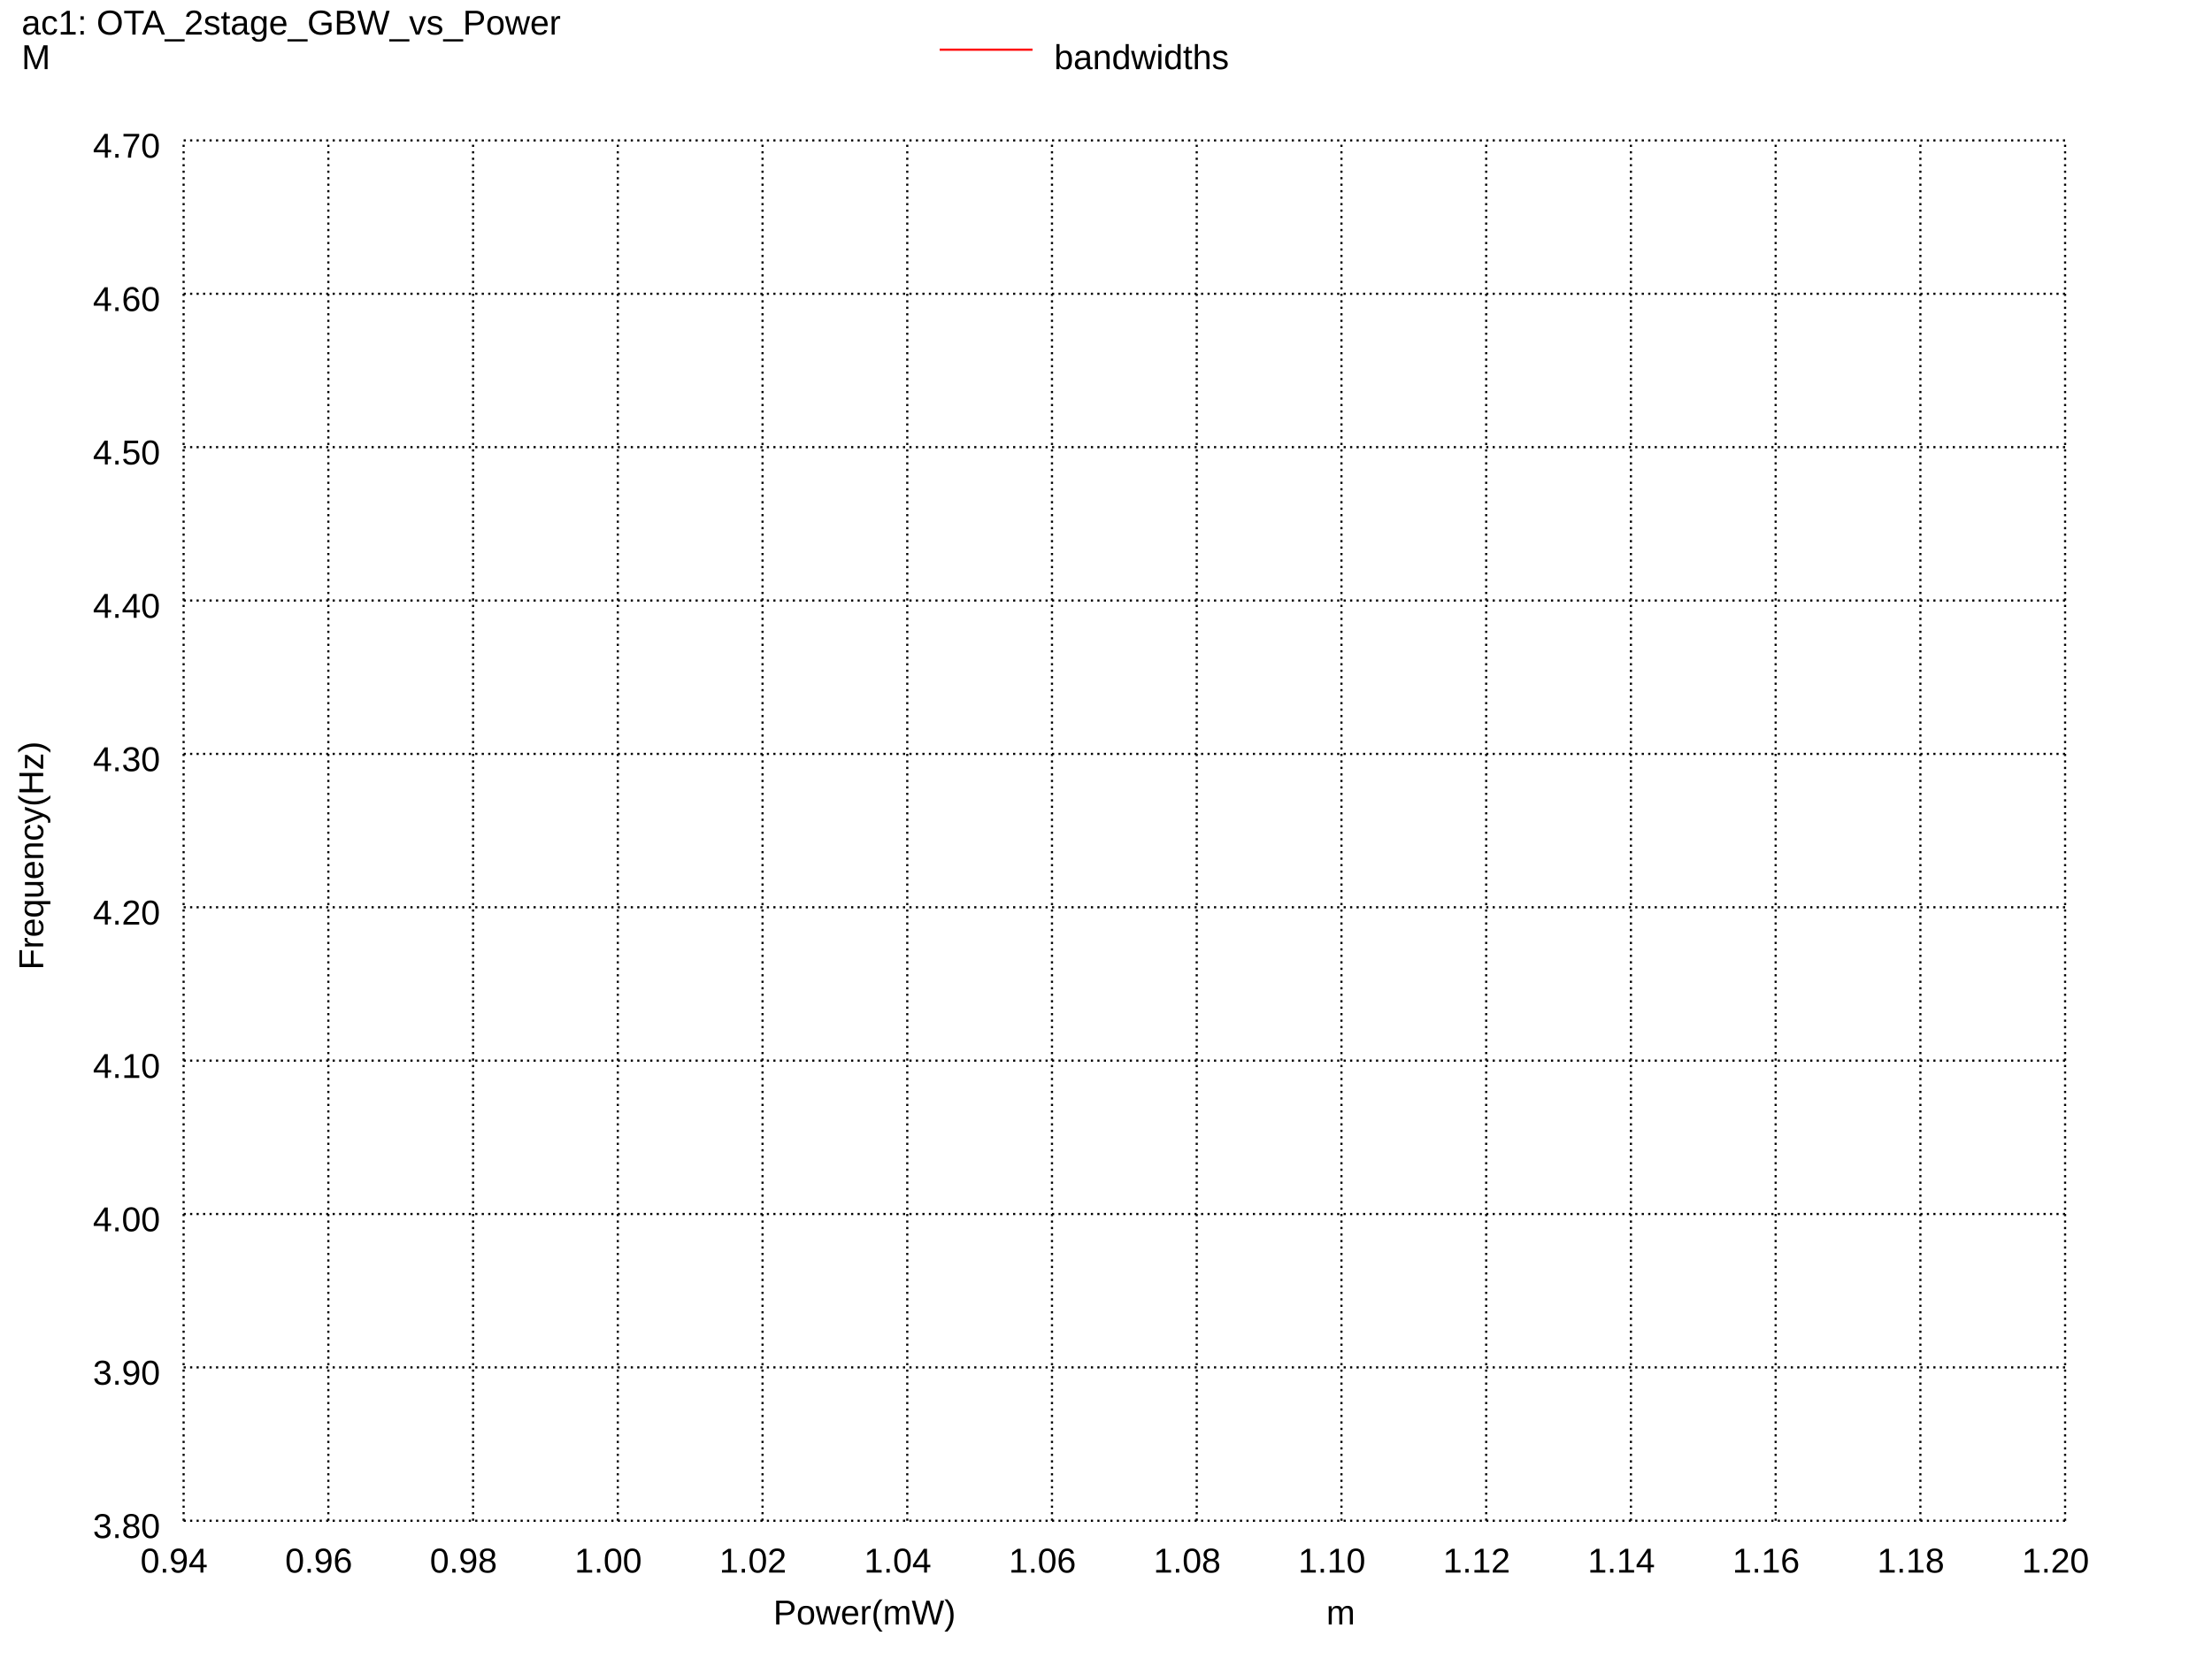
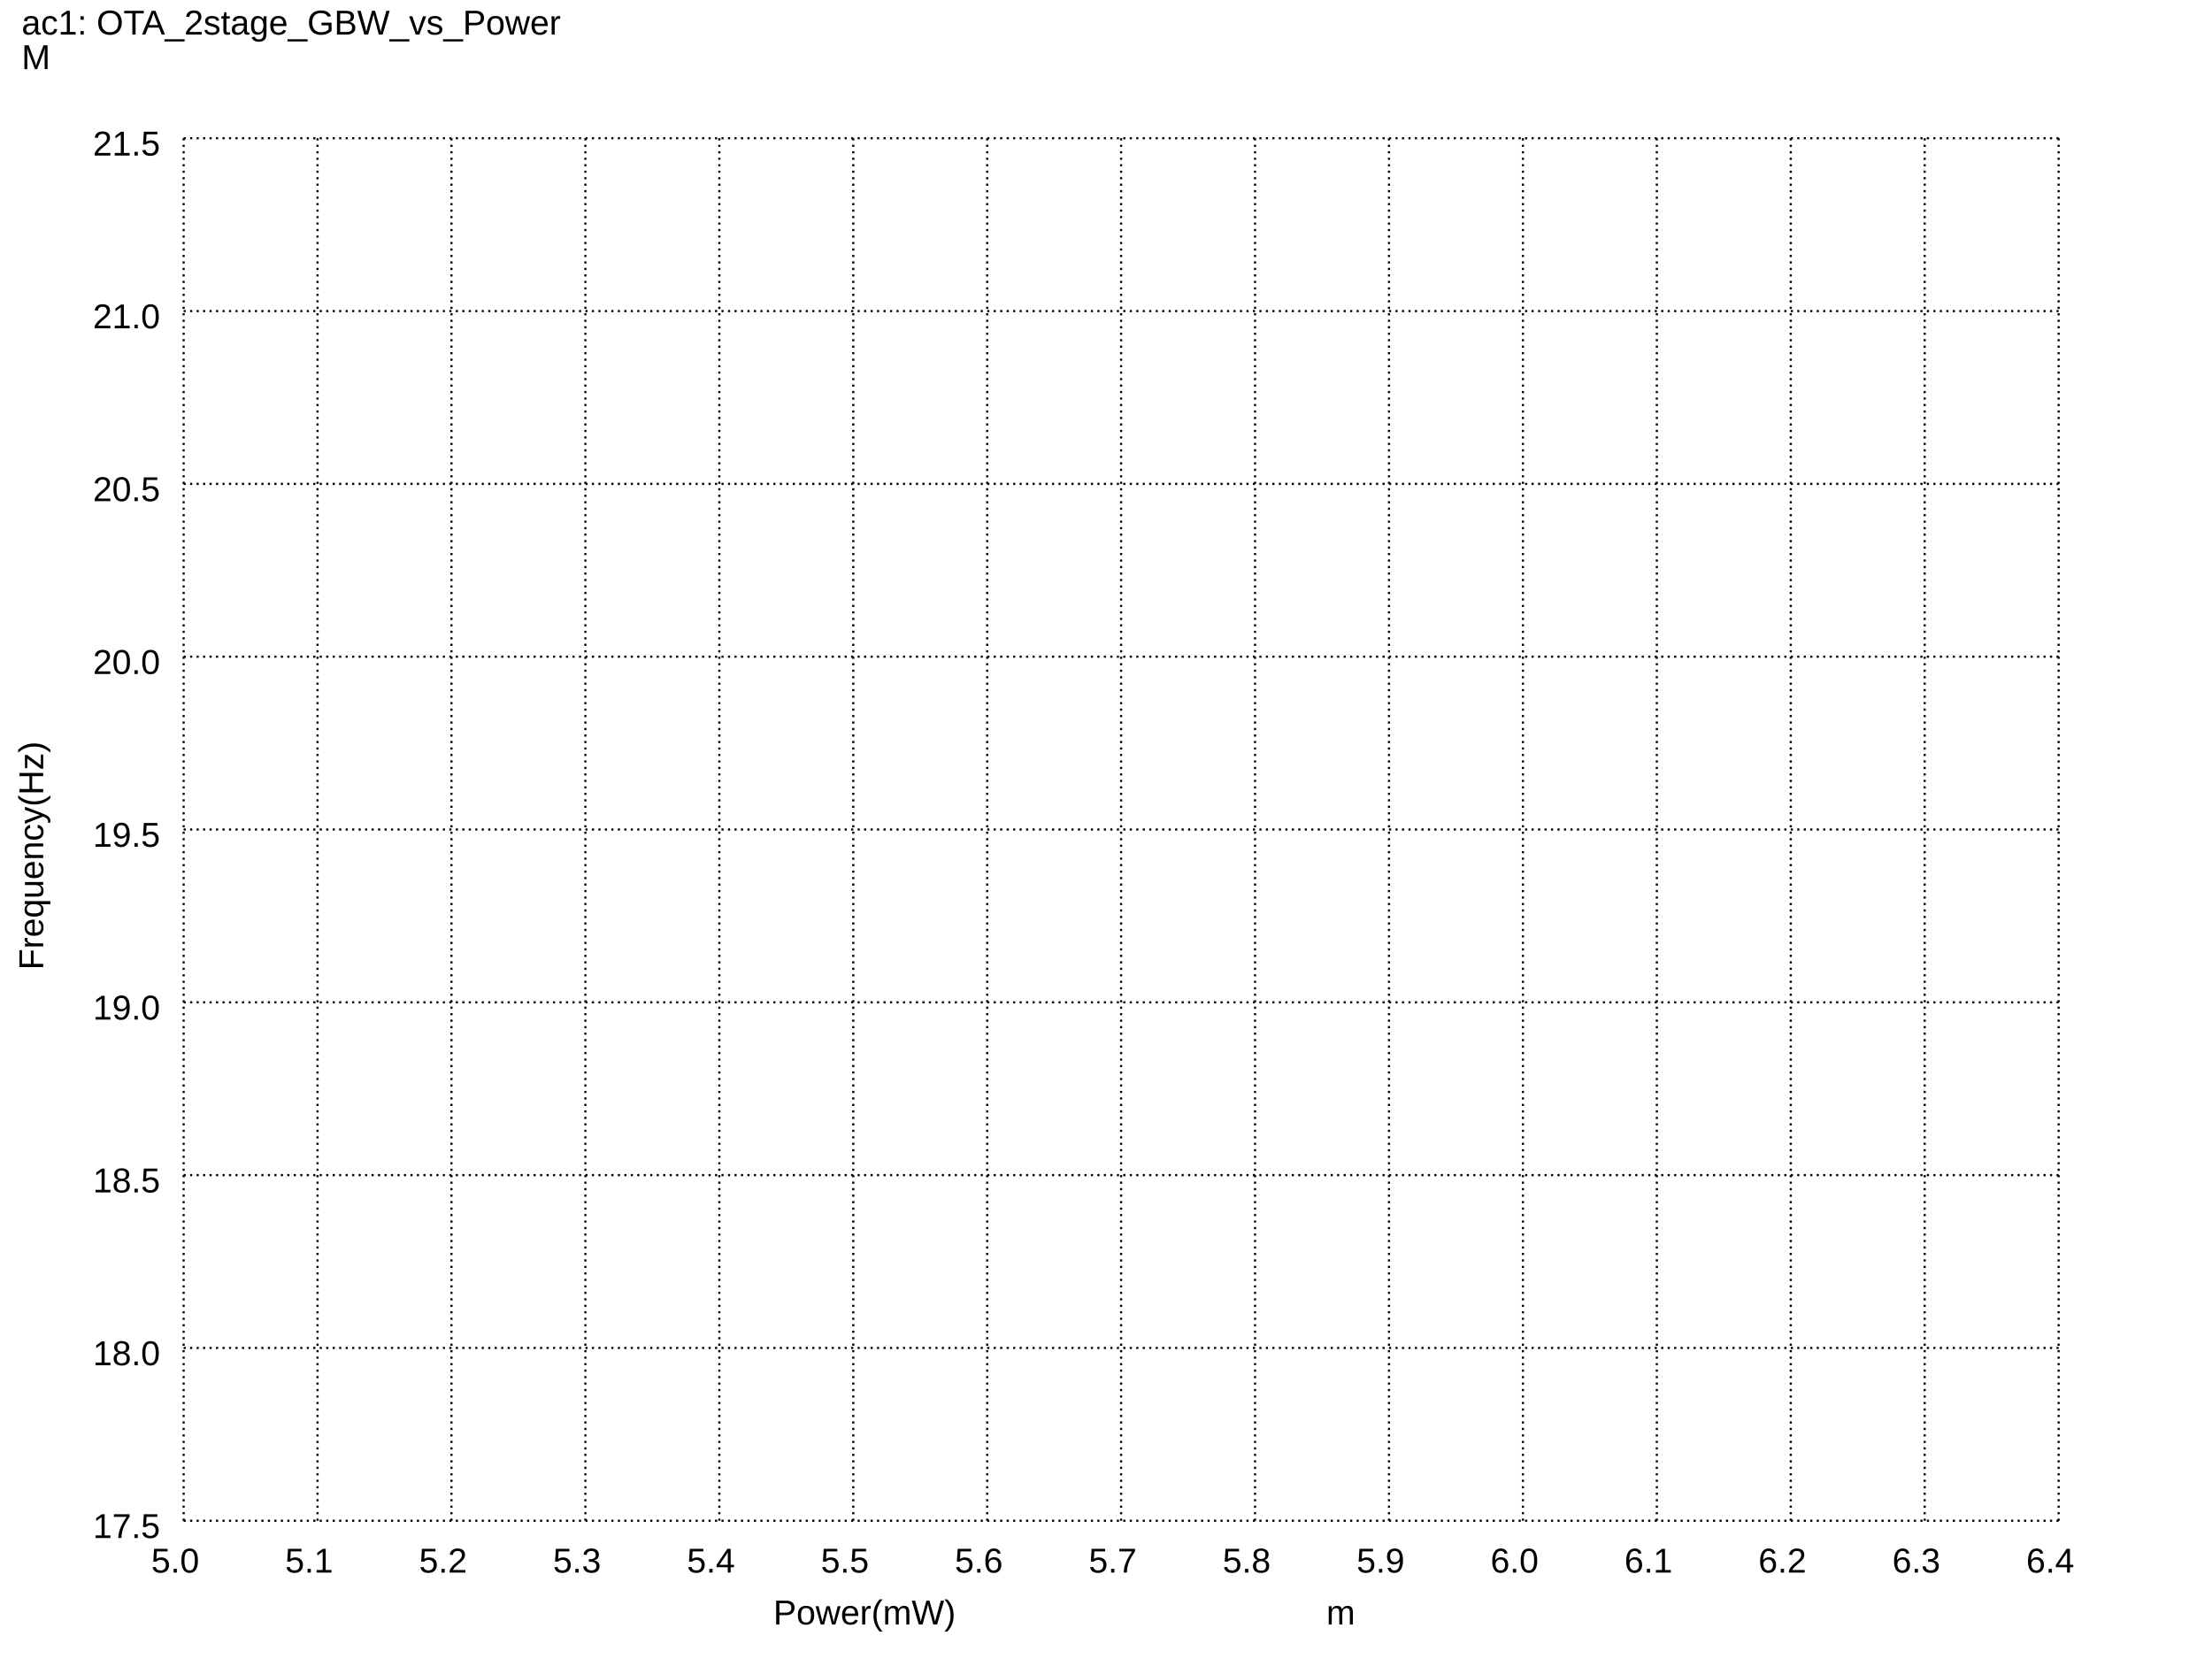
<svg xmlns="http://www.w3.org/2000/svg" version="1.1" width="100%" height="100%" viewBox="0 0 1024 768" style="fill: none; font-family: Arial;  font: Arial; ">
  <rect x="0" y="0" width="1024" height="768" fill="white" stroke="none" />
  <text stroke="none" fill="black" font-size="16" x="358" y="752">
Power(mW)
</text>
  <text transform="rotate(-90, 20, 449)" stroke="none" fill="black" font-size="16" x="20" y="449">
Frequency(Hz)
</text>
  <text stroke="none" fill="black" font-size="16" x="10" y="16">
ac1: OTA_2stage_GBW_vs_Power
</text>
-   <path stroke="black" stroke-dasharray="1,2" d="M85 704l0 -639" />
-   <text stroke="none" fill="black" font-size="16" x="65" y="728">
- 0.94
+   <path stroke="black" stroke-dasharray="1,2" d="M85 704l0 -640" />
+   <text stroke="none" fill="black" font-size="16" x="70" y="728">
+ 5.0
</text>
-   <path stroke="black" stroke-dasharray="1,2" d="M152 704l0 -639" />
+   <path stroke="black" stroke-dasharray="1,2" d="M147 704l0 -640" />
  <text stroke="none" fill="black" font-size="16" x="132" y="728">
- 0.96
+ 5.1
</text>
-   <path stroke="black" stroke-dasharray="1,2" d="M219 704l0 -639" />
-   <text stroke="none" fill="black" font-size="16" x="199" y="728">
- 0.98
+   <path stroke="black" stroke-dasharray="1,2" d="M209 704l0 -640" />
+   <text stroke="none" fill="black" font-size="16" x="194" y="728">
+ 5.2
</text>
-   <path stroke="black" stroke-dasharray="1,2" d="M286 704l0 -639" />
-   <text stroke="none" fill="black" font-size="16" x="266" y="728">
- 1.00
+   <path stroke="black" stroke-dasharray="1,2" d="M271 704l0 -640" />
+   <text stroke="none" fill="black" font-size="16" x="256" y="728">
+ 5.3
</text>
-   <path stroke="black" stroke-dasharray="1,2" d="M353 704l0 -639" />
-   <text stroke="none" fill="black" font-size="16" x="333" y="728">
- 1.02
+   <path stroke="black" stroke-dasharray="1,2" d="M333 704l0 -640" />
+   <text stroke="none" fill="black" font-size="16" x="318" y="728">
+ 5.4
</text>
-   <path stroke="black" stroke-dasharray="1,2" d="M420 704l0 -639" />
-   <text stroke="none" fill="black" font-size="16" x="400" y="728">
- 1.04
+   <path stroke="black" stroke-dasharray="1,2" d="M395 704l0 -640" />
+   <text stroke="none" fill="black" font-size="16" x="380" y="728">
+ 5.5
</text>
-   <path stroke="black" stroke-dasharray="1,2" d="M487 704l0 -639" />
-   <text stroke="none" fill="black" font-size="16" x="467" y="728">
- 1.06
+   <path stroke="black" stroke-dasharray="1,2" d="M457 704l0 -640" />
+   <text stroke="none" fill="black" font-size="16" x="442" y="728">
+ 5.6
</text>
-   <path stroke="black" stroke-dasharray="1,2" d="M554 704l0 -639" />
-   <text stroke="none" fill="black" font-size="16" x="534" y="728">
- 1.08
+   <path stroke="black" stroke-dasharray="1,2" d="M519 704l0 -640" />
+   <text stroke="none" fill="black" font-size="16" x="504" y="728">
+ 5.7
</text>
-   <path stroke="black" stroke-dasharray="1,2" d="M621 704l0 -639" />
-   <text stroke="none" fill="black" font-size="16" x="601" y="728">
- 1.10
+   <path stroke="black" stroke-dasharray="1,2" d="M581 704l0 -640" />
+   <text stroke="none" fill="black" font-size="16" x="566" y="728">
+ 5.8
</text>
-   <path stroke="black" stroke-dasharray="1,2" d="M688 704l0 -639" />
-   <text stroke="none" fill="black" font-size="16" x="668" y="728">
- 1.12
+   <path stroke="black" stroke-dasharray="1,2" d="M643 704l0 -640" />
+   <text stroke="none" fill="black" font-size="16" x="628" y="728">
+ 5.9
</text>
-   <path stroke="black" stroke-dasharray="1,2" d="M755 704l0 -639" />
-   <text stroke="none" fill="black" font-size="16" x="735" y="728">
- 1.14
+   <path stroke="black" stroke-dasharray="1,2" d="M705 704l0 -640" />
+   <text stroke="none" fill="black" font-size="16" x="690" y="728">
+ 6.0
</text>
-   <path stroke="black" stroke-dasharray="1,2" d="M822 704l0 -639" />
-   <text stroke="none" fill="black" font-size="16" x="802" y="728">
- 1.16
+   <path stroke="black" stroke-dasharray="1,2" d="M767 704l0 -640" />
+   <text stroke="none" fill="black" font-size="16" x="752" y="728">
+ 6.1
</text>
-   <path stroke="black" stroke-dasharray="1,2" d="M889 704l0 -639" />
-   <text stroke="none" fill="black" font-size="16" x="869" y="728">
- 1.18
+   <path stroke="black" stroke-dasharray="1,2" d="M829 704l0 -640" />
+   <text stroke="none" fill="black" font-size="16" x="814" y="728">
+ 6.2
</text>
-   <path stroke="black" stroke-dasharray="1,2" d="M956 704l0 -639" />
-   <text stroke="none" fill="black" font-size="16" x="936" y="728">
- 1.20
+   <path stroke="black" stroke-dasharray="1,2" d="M891 704l0 -640" />
+   <text stroke="none" fill="black" font-size="16" x="876" y="728">
+ 6.3
+ </text>
+   <path stroke="black" stroke-dasharray="1,2" d="M953 704l0 -640" />
+   <text stroke="none" fill="black" font-size="16" x="938" y="728">
+ 6.4
</text>
  <text stroke="none" fill="black" font-size="16" x="614" y="752">
m     
</text>
-   <path stroke="black" stroke-dasharray="1,2" d="M85 704l871 0" />
+   <path stroke="black" stroke-dasharray="1,2" d="M85 704l868 0" />
  <text stroke="none" fill="black" font-size="16" x="43" y="712">
- 3.80
+ 17.5
</text>
-   <path stroke="black" stroke-dasharray="1,2" d="M85 633l871 0" />
-   <text stroke="none" fill="black" font-size="16" x="43" y="641">
- 3.90
+   <path stroke="black" stroke-dasharray="1,2" d="M85 624l868 0" />
+   <text stroke="none" fill="black" font-size="16" x="43" y="632">
+ 18.0
</text>
-   <path stroke="black" stroke-dasharray="1,2" d="M85 562l871 0" />
-   <text stroke="none" fill="black" font-size="16" x="43" y="570">
- 4.00
+   <path stroke="black" stroke-dasharray="1,2" d="M85 544l868 0" />
+   <text stroke="none" fill="black" font-size="16" x="43" y="552">
+ 18.5
</text>
-   <path stroke="black" stroke-dasharray="1,2" d="M85 491l871 0" />
-   <text stroke="none" fill="black" font-size="16" x="43" y="499">
- 4.10
+   <path stroke="black" stroke-dasharray="1,2" d="M85 464l868 0" />
+   <text stroke="none" fill="black" font-size="16" x="43" y="472">
+ 19.0
</text>
-   <path stroke="black" stroke-dasharray="1,2" d="M85 420l871 0" />
-   <text stroke="none" fill="black" font-size="16" x="43" y="428">
- 4.20
+   <path stroke="black" stroke-dasharray="1,2" d="M85 384l868 0" />
+   <text stroke="none" fill="black" font-size="16" x="43" y="392">
+ 19.5
</text>
-   <path stroke="black" stroke-dasharray="1,2" d="M85 349l871 0" />
-   <text stroke="none" fill="black" font-size="16" x="43" y="357">
- 4.30
+   <path stroke="black" stroke-dasharray="1,2" d="M85 304l868 0" />
+   <text stroke="none" fill="black" font-size="16" x="43" y="312">
+ 20.0
</text>
-   <path stroke="black" stroke-dasharray="1,2" d="M85 278l871 0" />
-   <text stroke="none" fill="black" font-size="16" x="43" y="286">
- 4.40
+   <path stroke="black" stroke-dasharray="1,2" d="M85 224l868 0" />
+   <text stroke="none" fill="black" font-size="16" x="43" y="232">
+ 20.5
</text>
-   <path stroke="black" stroke-dasharray="1,2" d="M85 207l871 0" />
-   <text stroke="none" fill="black" font-size="16" x="43" y="215">
- 4.50
+   <path stroke="black" stroke-dasharray="1,2" d="M85 144l868 0" />
+   <text stroke="none" fill="black" font-size="16" x="43" y="152">
+ 21.0
</text>
-   <path stroke="black" stroke-dasharray="1,2" d="M85 136l871 0" />
-   <text stroke="none" fill="black" font-size="16" x="43" y="144">
- 4.60
- </text>
-   <path stroke="black" stroke-dasharray="1,2" d="M85 65l871 0" />
-   <text stroke="none" fill="black" font-size="16" x="43" y="73">
- 4.70
+   <path stroke="black" stroke-dasharray="1,2" d="M85 64l868 0" />
+   <text stroke="none" fill="black" font-size="16" x="43" y="72">
+ 21.5
</text>
  <text stroke="none" fill="black" font-size="16" x="10" y="32">
M     
</text>
-   <path stroke="red" d="M435 23l43 0" />
-   <text stroke="none" fill="black" font-size="16" x="488" y="32">
- bandwidths
- </text>
</svg>
